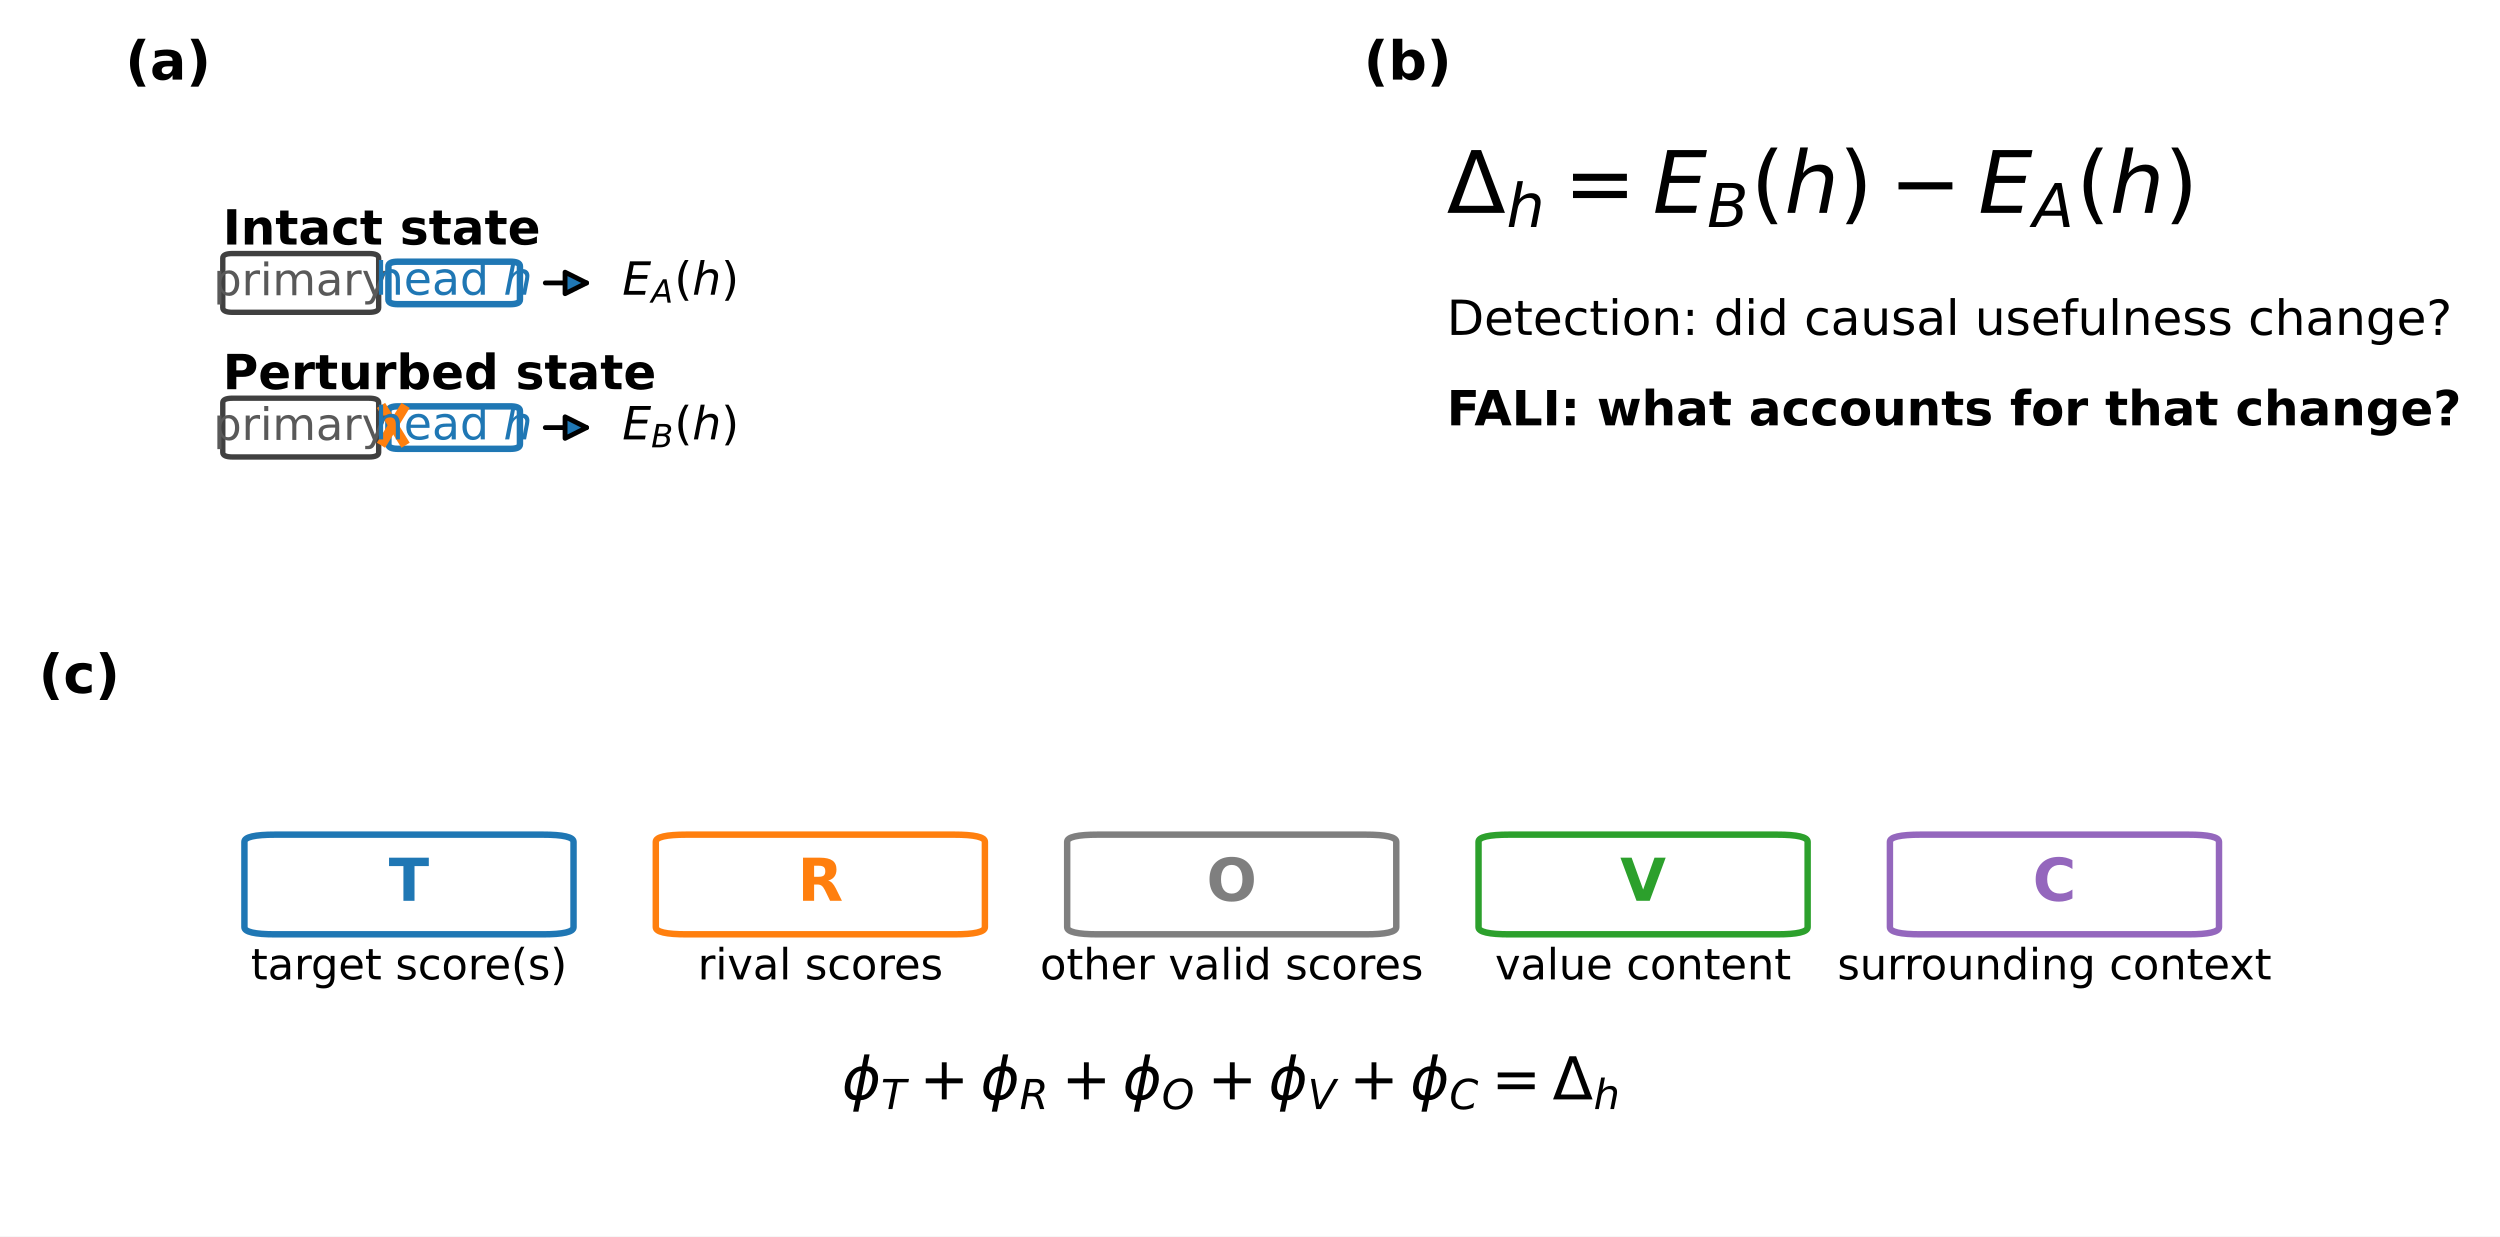
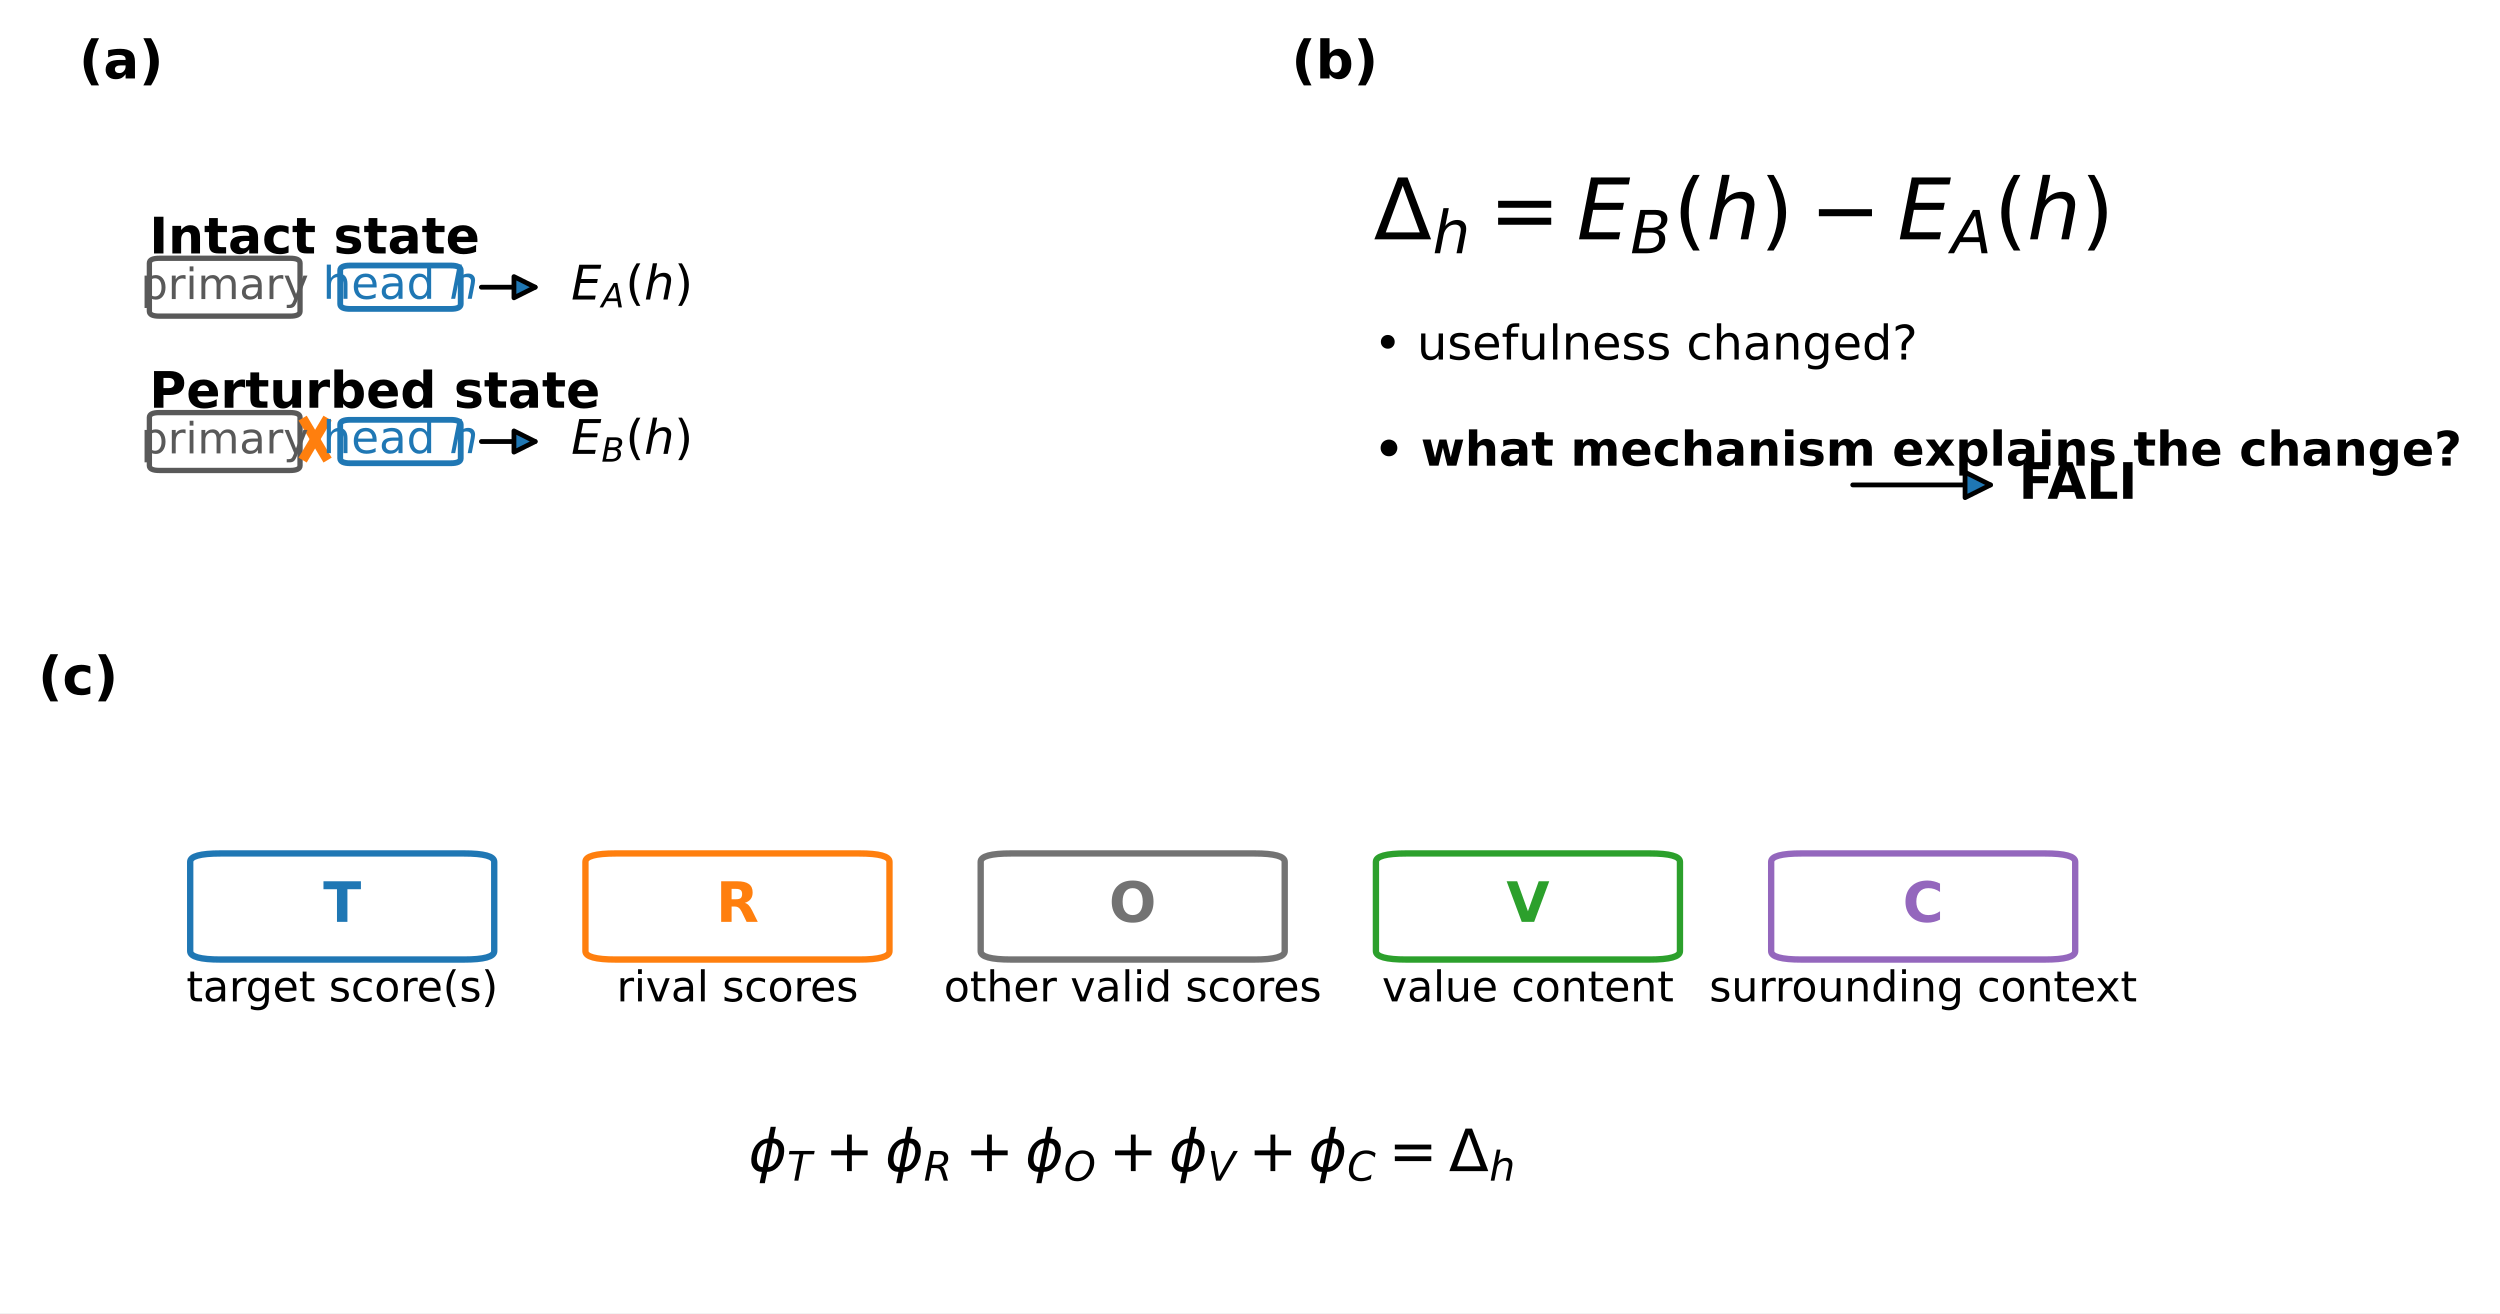
- <svg xmlns="http://www.w3.org/2000/svg" width="464.608pt" height="229.794pt" viewBox="0 0 464.608 229.794" version="1.1">
+ <svg xmlns="http://www.w3.org/2000/svg" width="471.477pt" height="247.657pt" viewBox="0 0 471.477 247.657" version="1.1">
  <defs>
    <style type="text/css">*{stroke-linejoin: round; stroke-linecap: butt}</style>
  </defs>
  <g id="figure_1">
    <g id="patch_1">
-       <path d="M 0 229.794  L 464.608 229.794  L 464.608 0  L 0 0  z " style="fill: #ffffff" />
+       <path d="M 0 247.657  L 471.477 247.657  L 471.477 0  L 0 0  z " style="fill: #ffffff" />
    </g>
    <g id="axes_1">
      <g id="patch_2">
-         <path d="M 43.212 58.042  L 68.561 58.042  Q 70.372 58.042 70.372 57.202  L 70.372 47.961  Q 70.372 47.121 68.561 47.121  L 43.212 47.121  Q 41.401 47.121 41.401 47.961  L 41.401 57.202  Q 41.401 58.042 43.212 58.042  z " clip-path="url(#p81e19ee63e)" style="fill: #ffffff; stroke: #404040; stroke-linejoin: miter" />
+         <path d="M 30.066 59.622  L 54.689 59.622  Q 56.583 59.622 56.583 58.712  L 56.583 49.618  Q 56.583 48.709 54.689 48.709  L 30.066 48.709  Q 28.172 48.709 28.172 49.618  L 28.172 58.712  Q 28.172 59.622 30.066 59.622  z " clip-path="url(#p76f6a83cf2)" style="fill: #ffffff; stroke: #595959; stroke-linejoin: miter" />
      </g>
      <g id="patch_3">
-         <path d="M 73.994 56.53  L 94.816 56.53  Q 96.627 56.53 96.627 55.69  L 96.627 49.474  Q 96.627 48.633 94.816 48.633  L 73.994 48.633  Q 72.183 48.633 72.183 49.474  L 72.183 55.69  Q 72.183 56.53 73.994 56.53  z " clip-path="url(#p81e19ee63e)" style="fill: #ffffff; stroke: #1f77b4; stroke-width: 1.2; stroke-linejoin: miter" />
+         <path d="M 66.053 58.258  L 84.993 58.258  Q 86.887 58.258 86.887 57.348  L 86.887 50.982  Q 86.887 50.073 84.993 50.073  L 66.053 50.073  Q 64.159 50.073 64.159 50.982  L 64.159 57.348  Q 64.159 58.258 66.053 58.258  z " clip-path="url(#p76f6a83cf2)" style="fill: #ffffff; stroke: #1f77b4; stroke-width: 1.1; stroke-linejoin: miter" />
      </g>
      <g id="patch_4">
-         <path d="M 101.345 52.582  Q 105.682 52.582 109.013 52.582  " clip-path="url(#p81e19ee63e)" style="fill: none; stroke: #000000; stroke-width: 0.9; stroke-linecap: round" />
-         <path d="M 105.013 50.582  L 109.013 52.582  L 105.013 54.582  z " clip-path="url(#p81e19ee63e)" style="fill: #1f77b4; stroke: #000000; stroke-width: 0.9; stroke-linecap: round" />
+         <path d="M 90.783 54.165  Q 96.358 54.165 100.927 54.165  " clip-path="url(#p76f6a83cf2)" style="fill: none; stroke: #000000; stroke-width: 0.9; stroke-linecap: round" />
+         <path d="M 96.927 52.165  L 100.927 54.165  L 96.927 56.165  z " clip-path="url(#p76f6a83cf2)" style="fill: #1f77b4; stroke: #000000; stroke-width: 0.9; stroke-linecap: round" />
      </g>
      <g id="patch_5">
-         <path d="M 43.212 84.925  L 68.561 84.925  Q 70.372 84.925 70.372 84.085  L 70.372 74.844  Q 70.372 74.004 68.561 74.004  L 43.212 74.004  Q 41.401 74.004 41.401 74.844  L 41.401 84.085  Q 41.401 84.925 43.212 84.925  z " clip-path="url(#p81e19ee63e)" style="fill: #ffffff; stroke: #404040; stroke-linejoin: miter" />
+         <path d="M 30.066 88.724  L 54.689 88.724  Q 56.583 88.724 56.583 87.815  L 56.583 78.72  Q 56.583 77.811 54.689 77.811  L 30.066 77.811  Q 28.172 77.811 28.172 78.72  L 28.172 87.815  Q 28.172 88.724 30.066 88.724  z " clip-path="url(#p76f6a83cf2)" style="fill: #ffffff; stroke: #595959; stroke-linejoin: miter" />
      </g>
      <g id="patch_6">
-         <path d="M 73.994 83.413  L 94.816 83.413  Q 96.627 83.413 96.627 82.573  L 96.627 76.356  Q 96.627 75.516 94.816 75.516  L 73.994 75.516  Q 72.183 75.516 72.183 76.356  L 72.183 82.573  Q 72.183 83.413 73.994 83.413  z " clip-path="url(#p81e19ee63e)" style="fill: #ffffff; stroke: #1f77b4; stroke-width: 1.2; stroke-linejoin: miter" />
+         <path d="M 66.053 87.36  L 84.993 87.36  Q 86.887 87.36 86.887 86.45  L 86.887 80.084  Q 86.887 79.175 84.993 79.175  L 66.053 79.175  Q 64.159 79.175 64.159 80.084  L 64.159 86.45  Q 64.159 87.36 66.053 87.36  z " clip-path="url(#p76f6a83cf2)" style="fill: #ffffff; stroke: #1f77b4; stroke-width: 1.1; stroke-linejoin: miter" />
      </g>
      <g id="patch_7">
-         <path d="M 101.345 79.465  Q 105.682 79.465 109.013 79.465  " clip-path="url(#p81e19ee63e)" style="fill: none; stroke: #000000; stroke-width: 0.9; stroke-linecap: round" />
-         <path d="M 105.013 77.465  L 109.013 79.465  L 105.013 81.465  z " clip-path="url(#p81e19ee63e)" style="fill: #1f77b4; stroke: #000000; stroke-width: 0.9; stroke-linecap: round" />
+         <path d="M 90.783 83.267  Q 96.358 83.267 100.927 83.267  " clip-path="url(#p76f6a83cf2)" style="fill: none; stroke: #000000; stroke-width: 0.9; stroke-linecap: round" />
+         <path d="M 96.927 81.267  L 100.927 83.267  L 96.927 85.267  z " clip-path="url(#p76f6a83cf2)" style="fill: #1f77b4; stroke: #000000; stroke-width: 0.9; stroke-linecap: round" />
      </g>
      <g id="line2d_1">
-         <path d="M 71.278 81.985  L 74.899 76.104  " style="fill: none; stroke: #ff7f0e; stroke-width: 1.8; stroke-linecap: square" />
+         <path d="M 57.53 85.996  L 61.318 79.63  " style="fill: none; stroke: #ff7f0e; stroke-width: 1.8; stroke-linecap: square" />
      </g>
      <g id="line2d_2">
-         <path d="M 74.899 81.985  L 71.278 76.104  " style="fill: none; stroke: #ff7f0e; stroke-width: 1.8; stroke-linecap: square" />
+         <path d="M 61.318 85.996  L 57.53 79.63  " style="fill: none; stroke: #ff7f0e; stroke-width: 1.8; stroke-linecap: square" />
      </g>
      <g id="text_1">
-         <text style="font-weight: 700; font-size: 10px; font-family: 'DejaVu Sans'; text-anchor: start" x="23.295" y="14.798" transform="rotate(-0 23.29482 14.79844)">(a)</text>
+         <text style="font-weight: 700; font-size: 10px; font-family: 'DejaVu Sans'; text-anchor: start" x="14.914" y="14.798" transform="rotate(-0 14.91391 14.79844)">(a)</text>
      </g>
      <g id="text_2">
-         <text style="font-weight: 700; font-size: 9px; font-family: 'DejaVu Sans'; text-anchor: start" x="41.401" y="45.441" transform="rotate(-0 41.40149 45.44109)">Intact state</text>
+         <text style="font-weight: 700; font-size: 9.5px; font-family: 'DejaVu Sans'; text-anchor: start" x="28.172" y="47.799" transform="rotate(-0 28.1722 47.79912)">Intact state</text>
      </g>
      <g id="text_3">
-         <text style="font-size: 8.3px; font-family: 'DejaVu Sans'; text-anchor: middle; fill: #595959" x="55.887" y="54.872" transform="rotate(-0 55.88683 54.87211)">primary</text>
+         <text style="font-size: 8.1px; font-family: 'DejaVu Sans'; text-anchor: middle; fill: #595959" x="42.378" y="56.4" transform="rotate(-0 42.37751 56.4003)">primary</text>
      </g>
      <g id="text_4">
-         <g style="fill: #1f77b4" transform="translate(69.6518 54.9273)">
+         <g style="fill: #1f77b4" transform="translate(60.86073 56.51067)">
          <text>
            <tspan x="0" y="-0.156" style="font-size: 8.5px; font-family: 'DejaVu Sans'; fill: #1f77b4">h</tspan>
            <tspan x="5.387" y="-0.156" style="font-size: 8.5px; font-family: 'DejaVu Sans'; fill: #1f77b4">e</tspan>
            <tspan x="10.617" y="-0.156" style="font-size: 8.5px; font-family: 'DejaVu Sans'; fill: #1f77b4">a</tspan>
            <tspan x="15.825" y="-0.156" style="font-size: 8.5px; font-family: 'DejaVu Sans'; fill: #1f77b4">d</tspan>
            <tspan x="21.221" y="-0.156" style="font-size: 8.5px; font-family: 'DejaVu Sans'; fill: #1f77b4"> </tspan>
            <tspan x="23.923" y="-0.156" style="font-style: oblique; font-size: 8.5px; font-family: 'DejaVu Sans'; fill: #1f77b4">h</tspan>
          </text>
        </g>
      </g>
      <g id="text_5">
-         <g transform="translate(115.6388 54.9273)">
-           <text>
-             <tspan x="0" y="-0.156" style="font-style: oblique; font-size: 8.5px; font-family: 'DejaVu Sans'">E</tspan>
-             <tspan x="13.003" y="-0.156" style="font-style: oblique; font-size: 8.5px; font-family: 'DejaVu Sans'">h</tspan>
-             <tspan x="5.371" y="1.32" style="font-style: oblique; font-size: 5.95px; font-family: 'DejaVu Sans'">A</tspan>
-             <tspan x="9.687" y="-0.156" style="font-size: 8.5px; font-family: 'DejaVu Sans'">(</tspan>
-             <tspan x="18.39" y="-0.156" style="font-size: 8.5px; font-family: 'DejaVu Sans'">)</tspan>
+         <g transform="translate(107.7219 56.64864)">
+           <text>
+             <tspan x="0" y="-0.156" style="font-style: oblique; font-size: 9px; font-family: 'DejaVu Sans'">E</tspan>
+             <tspan x="13.754" y="-0.156" style="font-style: oblique; font-size: 9px; font-family: 'DejaVu Sans'">h</tspan>
+             <tspan x="5.687" y="1.32" style="font-style: oblique; font-size: 6.3px; font-family: 'DejaVu Sans'">A</tspan>
+             <tspan x="10.242" y="-0.156" style="font-size: 9px; font-family: 'DejaVu Sans'">(</tspan>
+             <tspan x="19.458" y="-0.156" style="font-size: 9px; font-family: 'DejaVu Sans'">)</tspan>
          </text>
        </g>
      </g>
      <g id="text_6">
-         <text style="font-weight: 700; font-size: 9px; font-family: 'DejaVu Sans'; text-anchor: start" x="41.401" y="72.324" transform="rotate(-0 41.40149 72.32388)">Perturbed state</text>
+         <text style="font-weight: 700; font-size: 9.5px; font-family: 'DejaVu Sans'; text-anchor: start" x="28.172" y="76.901" transform="rotate(-0 28.1722 76.90123)">Perturbed state</text>
      </g>
      <g id="text_7">
-         <text style="font-size: 8.3px; font-family: 'DejaVu Sans'; text-anchor: middle; fill: #595959" x="55.887" y="81.755" transform="rotate(-0 55.88683 81.7549)">primary</text>
+         <text style="font-size: 8.1px; font-family: 'DejaVu Sans'; text-anchor: middle; fill: #595959" x="42.378" y="85.502" transform="rotate(-0 42.37751 85.50241)">primary</text>
      </g>
      <g id="text_8">
-         <g style="fill: #1f77b4" transform="translate(69.6518 81.81009)">
+         <g style="fill: #1f77b4" transform="translate(60.86073 85.61278)">
          <text>
            <tspan x="0" y="-0.156" style="font-size: 8.5px; font-family: 'DejaVu Sans'; fill: #1f77b4">h</tspan>
            <tspan x="5.387" y="-0.156" style="font-size: 8.5px; font-family: 'DejaVu Sans'; fill: #1f77b4">e</tspan>
            <tspan x="10.617" y="-0.156" style="font-size: 8.5px; font-family: 'DejaVu Sans'; fill: #1f77b4">a</tspan>
            <tspan x="15.825" y="-0.156" style="font-size: 8.5px; font-family: 'DejaVu Sans'; fill: #1f77b4">d</tspan>
            <tspan x="21.221" y="-0.156" style="font-size: 8.5px; font-family: 'DejaVu Sans'; fill: #1f77b4"> </tspan>
            <tspan x="23.923" y="-0.156" style="font-style: oblique; font-size: 8.5px; font-family: 'DejaVu Sans'; fill: #1f77b4">h</tspan>
          </text>
        </g>
      </g>
      <g id="text_9">
-         <g transform="translate(115.6388 81.81009)">
-           <text>
-             <tspan x="0" y="-0.156" style="font-style: oblique; font-size: 8.5px; font-family: 'DejaVu Sans'">E</tspan>
-             <tspan x="13.015" y="-0.156" style="font-style: oblique; font-size: 8.5px; font-family: 'DejaVu Sans'">h</tspan>
-             <tspan x="5.371" y="1.32" style="font-style: oblique; font-size: 5.95px; font-family: 'DejaVu Sans'">B</tspan>
-             <tspan x="9.699" y="-0.156" style="font-size: 8.5px; font-family: 'DejaVu Sans'">(</tspan>
-             <tspan x="18.402" y="-0.156" style="font-size: 8.5px; font-family: 'DejaVu Sans'">)</tspan>
+         <g transform="translate(107.7219 85.75075)">
+           <text>
+             <tspan x="0" y="-0.156" style="font-style: oblique; font-size: 9px; font-family: 'DejaVu Sans'">E</tspan>
+             <tspan x="13.766" y="-0.156" style="font-style: oblique; font-size: 9px; font-family: 'DejaVu Sans'">h</tspan>
+             <tspan x="5.687" y="1.32" style="font-style: oblique; font-size: 6.3px; font-family: 'DejaVu Sans'">B</tspan>
+             <tspan x="10.255" y="-0.156" style="font-size: 9px; font-family: 'DejaVu Sans'">(</tspan>
+             <tspan x="19.47" y="-0.156" style="font-size: 9px; font-family: 'DejaVu Sans'">)</tspan>
          </text>
        </g>
      </g>
    </g>
    <g id="axes_2">
+       <g id="patch_8">
+         <path d="M 349.406 91.452  Q 362.902 91.452 375.392 91.452  " clip-path="url(#p935ab30166)" style="fill: none; stroke: #000000; stroke-width: 0.9; stroke-linecap: round" />
+         <path d="M 370.592 89.052  L 375.392 91.452  L 370.592 93.852  z " clip-path="url(#p935ab30166)" style="fill: #1f77b4; stroke: #000000; stroke-width: 0.9; stroke-linecap: round" />
+       </g>
      <g id="text_10">
-         <text style="font-weight: 700; font-size: 10px; font-family: 'DejaVu Sans'; text-anchor: start" x="253.451" y="14.798" transform="rotate(-0 253.4507 14.79844)">(b)</text>
+         <text style="font-weight: 700; font-size: 10px; font-family: 'DejaVu Sans'; text-anchor: start" x="243.576" y="14.798" transform="rotate(-0 243.5764 14.79844)">(b)</text>
      </g>
      <g id="text_11">
-         <g transform="translate(268.8749 40.40057)">
+         <g transform="translate(259.0731 45.98024)">
          <text>
            <tspan x="0" y="-0.844" style="font-size: 16px; font-family: 'DejaVu Sans'">Δ</tspan>
            <tspan x="21.752" y="-0.844" style="font-size: 16px; font-family: 'DejaVu Sans'">=</tspan>
            <tspan x="56.505" y="-0.844" style="font-size: 16px; font-family: 'DejaVu Sans'">(</tspan>
            <tspan x="72.888" y="-0.844" style="font-size: 16px; font-family: 'DejaVu Sans'">)</tspan>
            <tspan x="82.248" y="-0.844" style="font-size: 16px; font-family: 'DejaVu Sans'">−</tspan>
            <tspan x="116.98" y="-0.844" style="font-size: 16px; font-family: 'DejaVu Sans'">(</tspan>
            <tspan x="133.363" y="-0.844" style="font-size: 16px; font-family: 'DejaVu Sans'">)</tspan>
            <tspan x="11.098" y="1.781" style="font-style: oblique; font-size: 11.2px; font-family: 'DejaVu Sans'">h</tspan>
            <tspan x="48.384" y="1.781" style="font-style: oblique; font-size: 11.2px; font-family: 'DejaVu Sans'">B</tspan>
            <tspan x="108.88" y="1.781" style="font-style: oblique; font-size: 11.2px; font-family: 'DejaVu Sans'">A</tspan>
            <tspan x="38.275" y="-0.844" style="font-style: oblique; font-size: 16px; font-family: 'DejaVu Sans'">E</tspan>
            <tspan x="62.748" y="-0.844" style="font-style: oblique; font-size: 16px; font-family: 'DejaVu Sans'">h</tspan>
            <tspan x="98.771" y="-0.844" style="font-style: oblique; font-size: 16px; font-family: 'DejaVu Sans'">E</tspan>
            <tspan x="123.222" y="-0.844" style="font-style: oblique; font-size: 16px; font-family: 'DejaVu Sans'">h</tspan>
          </text>
        </g>
      </g>
      <g id="text_12">
-         <text style="font-size: 9px; font-family: 'DejaVu Sans'; text-anchor: start" x="268.875" y="62.243" transform="rotate(-0 268.8749 62.24283)">Detection: did causal usefulness change?</text>
+         <text style="font-size: 9px; font-family: 'DejaVu Sans'; text-anchor: start" x="259.073" y="67.807" transform="rotate(-0 259.0731 67.80682)">• usefulness changed?</text>
      </g>
      <g id="text_13">
-         <text style="font-weight: 700; font-size: 9px; font-family: 'DejaVu Sans'; text-anchor: start" x="268.875" y="79.045" transform="rotate(-0 268.8749 79.04458)">FALI: what accounts for that change?</text>
+         <text style="font-weight: 700; font-size: 9px; font-family: 'DejaVu Sans'; text-anchor: start" x="259.073" y="87.815" transform="rotate(-0 259.0731 87.81452)">• what mechanism explains the change?</text>
+       </g>
+       <g id="text_14">
+         <text style="font-weight: 700; font-size: 9.5px; font-family: 'DejaVu Sans'; text-anchor: start" x="380.722" y="94.074" transform="rotate(-0 380.7222 94.07369)">FALI</text>
      </g>
    </g>
    <g id="axes_3">
-       <g id="patch_8">
-         <path d="M 51.159 173.638  L 100.852 173.638  Q 106.586 173.638 106.586 172.315  L 106.586 156.438  Q 106.586 155.114 100.852 155.114  L 51.159 155.114  Q 45.425 155.114 45.425 156.438  L 45.425 172.315  Q 45.425 173.638 51.159 173.638  z " clip-path="url(#p5ebc618d11)" style="fill: #ffffff; stroke: #1f77b4; stroke-width: 1.2; stroke-linejoin: miter" />
-       </g>
      <g id="patch_9">
-         <path d="M 127.609 173.638  L 177.302 173.638  Q 183.036 173.638 183.036 172.315  L 183.036 156.438  Q 183.036 155.114 177.302 155.114  L 127.609 155.114  Q 121.876 155.114 121.876 156.438  L 121.876 172.315  Q 121.876 173.638 127.609 173.638  z " clip-path="url(#p5ebc618d11)" style="fill: #ffffff; stroke: #ff7f0e; stroke-width: 1.2; stroke-linejoin: miter" />
+         <path d="M 41.603 180.96  L 87.473 180.96  Q 93.207 180.96 93.207 179.381  L 93.207 162.532  Q 93.207 160.953 87.473 160.953  L 41.603 160.953  Q 35.869 160.953 35.869 162.532  L 35.869 179.381  Q 35.869 180.96 41.603 180.96  z " clip-path="url(#p074598adf7)" style="fill: #ffffff; stroke: #1f77b4; stroke-width: 1.2; stroke-linejoin: miter" />
      </g>
      <g id="patch_10">
-         <path d="M 204.06 173.638  L 253.753 173.638  Q 259.486 173.638 259.486 172.315  L 259.486 156.438  Q 259.486 155.114 253.753 155.114  L 204.06 155.114  Q 198.326 155.114 198.326 156.438  L 198.326 172.315  Q 198.326 173.638 204.06 173.638  z " clip-path="url(#p5ebc618d11)" style="fill: #ffffff; stroke: #7f7f7f; stroke-width: 1.2; stroke-linejoin: miter" />
+         <path d="M 116.142 180.96  L 162.012 180.96  Q 167.746 180.96 167.746 179.381  L 167.746 162.532  Q 167.746 160.953 162.012 160.953  L 116.142 160.953  Q 110.408 160.953 110.408 162.532  L 110.408 179.381  Q 110.408 180.96 116.142 180.96  z " clip-path="url(#p074598adf7)" style="fill: #ffffff; stroke: #ff7f0e; stroke-width: 1.2; stroke-linejoin: miter" />
      </g>
      <g id="patch_11">
-         <path d="M 280.51 173.638  L 330.203 173.638  Q 335.937 173.638 335.937 172.315  L 335.937 156.438  Q 335.937 155.114 330.203 155.114  L 280.51 155.114  Q 274.776 155.114 274.776 156.438  L 274.776 172.315  Q 274.776 173.638 280.51 173.638  z " clip-path="url(#p5ebc618d11)" style="fill: #ffffff; stroke: #2ca02c; stroke-width: 1.2; stroke-linejoin: miter" />
+         <path d="M 190.681 180.96  L 236.551 180.96  Q 242.285 180.96 242.285 179.381  L 242.285 162.532  Q 242.285 160.953 236.551 160.953  L 190.681 160.953  Q 184.947 160.953 184.947 162.532  L 184.947 179.381  Q 184.947 180.96 190.681 180.96  z " clip-path="url(#p074598adf7)" style="fill: #ffffff; stroke: #737373; stroke-width: 1.2; stroke-linejoin: miter" />
      </g>
      <g id="patch_12">
-         <path d="M 356.961 173.638  L 406.653 173.638  Q 412.387 173.638 412.387 172.315  L 412.387 156.438  Q 412.387 155.114 406.653 155.114  L 356.961 155.114  Q 351.227 155.114 351.227 156.438  L 351.227 172.315  Q 351.227 173.638 356.961 173.638  z " clip-path="url(#p5ebc618d11)" style="fill: #ffffff; stroke: #9467bd; stroke-width: 1.2; stroke-linejoin: miter" />
-       </g>
-       <g id="text_14">
-         <text style="font-weight: 700; font-size: 10px; font-family: 'DejaVu Sans'; text-anchor: start" x="7.2" y="128.777" transform="rotate(-0 7.2 128.7773)">(c)</text>
+         <path d="M 265.22 180.96  L 311.09 180.96  Q 316.824 180.96 316.824 179.381  L 316.824 162.532  Q 316.824 160.953 311.09 160.953  L 265.22 160.953  Q 259.486 160.953 259.486 162.532  L 259.486 179.381  Q 259.486 180.96 265.22 180.96  z " clip-path="url(#p074598adf7)" style="fill: #ffffff; stroke: #2ca02c; stroke-width: 1.2; stroke-linejoin: miter" />
+       </g>
+       <g id="patch_13">
+         <path d="M 339.759 180.96  L 385.629 180.96  Q 391.363 180.96 391.363 179.381  L 391.363 162.532  Q 391.363 160.953 385.629 160.953  L 339.759 160.953  Q 334.025 160.953 334.025 162.532  L 334.025 179.381  Q 334.025 180.96 339.759 180.96  z " clip-path="url(#p074598adf7)" style="fill: #ffffff; stroke: #9467bd; stroke-width: 1.2; stroke-linejoin: miter" />
      </g>
      <g id="text_15">
-         <text style="font-weight: 700; font-size: 11px; font-family: 'DejaVu Sans'; text-anchor: middle; fill: #1f77b4" x="76.005" y="167.412" transform="rotate(-0 76.00535 167.4117)">T</text>
+         <text style="font-weight: 700; font-size: 10px; font-family: 'DejaVu Sans'; text-anchor: start" x="7.2" y="130.968" transform="rotate(-0 7.2 130.9676)">(c)</text>
      </g>
      <g id="text_16">
-         <text style="font-size: 8px; font-family: 'DejaVu Sans'; text-anchor: middle" x="76.005" y="182.018" transform="rotate(-0 76.00535 182.0183)">target score(s)</text>
+         <text style="font-weight: 700; font-size: 10.5px; font-family: 'DejaVu Sans'; text-anchor: middle; fill: #1f77b4" x="64.538" y="173.854" transform="rotate(-0 64.5378 173.8539)">T</text>
      </g>
      <g id="text_17">
-         <text style="font-weight: 700; font-size: 11px; font-family: 'DejaVu Sans'; text-anchor: middle; fill: #ff7f0e" x="152.456" y="167.412" transform="rotate(-0 152.4557 167.4117)">R</text>
+         <text style="font-size: 8px; font-family: 'DejaVu Sans'; text-anchor: middle" x="64.538" y="188.858" transform="rotate(-0 64.5378 188.8582)">target score(s)</text>
      </g>
      <g id="text_18">
-         <text style="font-size: 8px; font-family: 'DejaVu Sans'; text-anchor: middle" x="152.456" y="182.018" transform="rotate(-0 152.4557 182.0183)">rival scores</text>
+         <text style="font-weight: 700; font-size: 10.5px; font-family: 'DejaVu Sans'; text-anchor: middle; fill: #ff7f0e" x="139.077" y="173.854" transform="rotate(-0 139.0769 173.8539)">R</text>
      </g>
      <g id="text_19">
-         <text style="font-weight: 700; font-size: 11px; font-family: 'DejaVu Sans'; text-anchor: middle; fill: #7f7f7f" x="228.906" y="167.412" transform="rotate(-0 228.9061 167.4117)">O</text>
+         <text style="font-size: 8px; font-family: 'DejaVu Sans'; text-anchor: middle" x="139.077" y="188.858" transform="rotate(-0 139.0769 188.8582)">rival scores</text>
      </g>
      <g id="text_20">
-         <text style="font-size: 8px; font-family: 'DejaVu Sans'; text-anchor: middle" x="228.906" y="182.018" transform="rotate(-0 228.9061 182.0183)">other valid scores</text>
+         <text style="font-weight: 700; font-size: 10.5px; font-family: 'DejaVu Sans'; text-anchor: middle; fill: #737373" x="213.616" y="173.854" transform="rotate(-0 213.6161 173.8539)">O</text>
      </g>
      <g id="text_21">
-         <text style="font-weight: 700; font-size: 11px; font-family: 'DejaVu Sans'; text-anchor: middle; fill: #2ca02c" x="305.357" y="167.412" transform="rotate(-0 305.3565 167.4117)">V</text>
+         <text style="font-size: 8px; font-family: 'DejaVu Sans'; text-anchor: middle" x="213.616" y="188.858" transform="rotate(-0 213.6161 188.8582)">other valid scores</text>
      </g>
      <g id="text_22">
-         <text style="font-size: 8px; font-family: 'DejaVu Sans'; text-anchor: middle" x="305.357" y="182.018" transform="rotate(-0 305.3565 182.0183)">value content</text>
+         <text style="font-weight: 700; font-size: 10.5px; font-family: 'DejaVu Sans'; text-anchor: middle; fill: #2ca02c" x="288.155" y="173.854" transform="rotate(-0 288.1552 173.8539)">V</text>
      </g>
      <g id="text_23">
-         <text style="font-weight: 700; font-size: 11px; font-family: 'DejaVu Sans'; text-anchor: middle; fill: #9467bd" x="381.807" y="167.412" transform="rotate(-0 381.8069 167.4117)">C</text>
+         <text style="font-size: 8px; font-family: 'DejaVu Sans'; text-anchor: middle" x="288.155" y="188.858" transform="rotate(-0 288.1552 188.8582)">value content</text>
      </g>
      <g id="text_24">
-         <text style="font-size: 8px; font-family: 'DejaVu Sans'; text-anchor: middle" x="381.807" y="182.018" transform="rotate(-0 381.8069 182.0183)">surrounding context</text>
+         <text style="font-weight: 700; font-size: 10.5px; font-family: 'DejaVu Sans'; text-anchor: middle; fill: #9467bd" x="362.694" y="173.854" transform="rotate(-0 362.6943 173.8539)">C</text>
      </g>
      <g id="text_25">
-         <g transform="translate(156.4711 204.9526)">
+         <text style="font-size: 8px; font-family: 'DejaVu Sans'; text-anchor: middle" x="362.694" y="188.858" transform="rotate(-0 362.6943 188.8582)">surrounding context</text>
+       </g>
+       <g id="text_26">
+         <g transform="translate(141.1811 221.5023)">
          <text>
            <tspan x="0" y="-0.641" style="font-style: oblique; font-size: 11px; font-family: 'DejaVu Sans'">ϕ</tspan>
            <tspan x="25.764" y="-0.641" style="font-style: oblique; font-size: 11px; font-family: 'DejaVu Sans'">ϕ</tspan>
            <tspan x="52.174" y="-0.641" style="font-style: oblique; font-size: 11px; font-family: 'DejaVu Sans'">ϕ</tspan>
            <tspan x="79.295" y="-0.641" style="font-style: oblique; font-size: 11px; font-family: 'DejaVu Sans'">ϕ</tspan>
            <tspan x="105.622" y="-0.641" style="font-style: oblique; font-size: 11px; font-family: 'DejaVu Sans'">ϕ</tspan>
            <tspan x="7.256" y="1.164" style="font-style: oblique; font-size: 7.7px; font-family: 'DejaVu Sans'">T</tspan>
            <tspan x="33.02" y="1.164" style="font-style: oblique; font-size: 7.7px; font-family: 'DejaVu Sans'">R</tspan>
            <tspan x="59.43" y="1.164" style="font-style: oblique; font-size: 7.7px; font-family: 'DejaVu Sans'">O</tspan>
            <tspan x="86.551" y="1.164" style="font-style: oblique; font-size: 7.7px; font-family: 'DejaVu Sans'">V</tspan>
            <tspan x="112.878" y="1.164" style="font-style: oblique; font-size: 7.7px; font-family: 'DejaVu Sans'">C</tspan>
            <tspan x="139.689" y="1.164" style="font-style: oblique; font-size: 7.7px; font-family: 'DejaVu Sans'">h</tspan>
            <tspan x="14.404" y="-0.641" style="font-size: 11px; font-family: 'DejaVu Sans'">+</tspan>
            <tspan x="40.814" y="-0.641" style="font-size: 11px; font-family: 'DejaVu Sans'">+</tspan>
            <tspan x="67.935" y="-0.641" style="font-size: 11px; font-family: 'DejaVu Sans'">+</tspan>
            <tspan x="94.262" y="-0.641" style="font-size: 11px; font-family: 'DejaVu Sans'">+</tspan>
            <tspan x="120.699" y="-0.641" style="font-size: 11px; font-family: 'DejaVu Sans'">=</tspan>
            <tspan x="132.059" y="-0.641" style="font-size: 11px; font-family: 'DejaVu Sans'">Δ</tspan>
          </text>
        </g>
      </g>
    </g>
  </g>
  <defs>
-     <clipPath id="p81e19ee63e">
-       <rect x="37.78" y="20.238" width="181.067" height="84.009" />
+     <clipPath id="p76f6a83cf2">
+       <rect x="22.49" y="18.697" width="189.404" height="90.944" />
    </clipPath>
-     <clipPath id="p5ebc618d11">
-       <rect x="37.78" y="134.385" width="382.252" height="88.209" />
+     <clipPath id="p935ab30166">
+       <rect x="249.775" y="18.697" width="154.967" height="90.944" />
+     </clipPath>
+     <clipPath id="p074598adf7">
+       <rect x="22.49" y="135.153" width="382.252" height="105.304" />
    </clipPath>
  </defs>
</svg>
